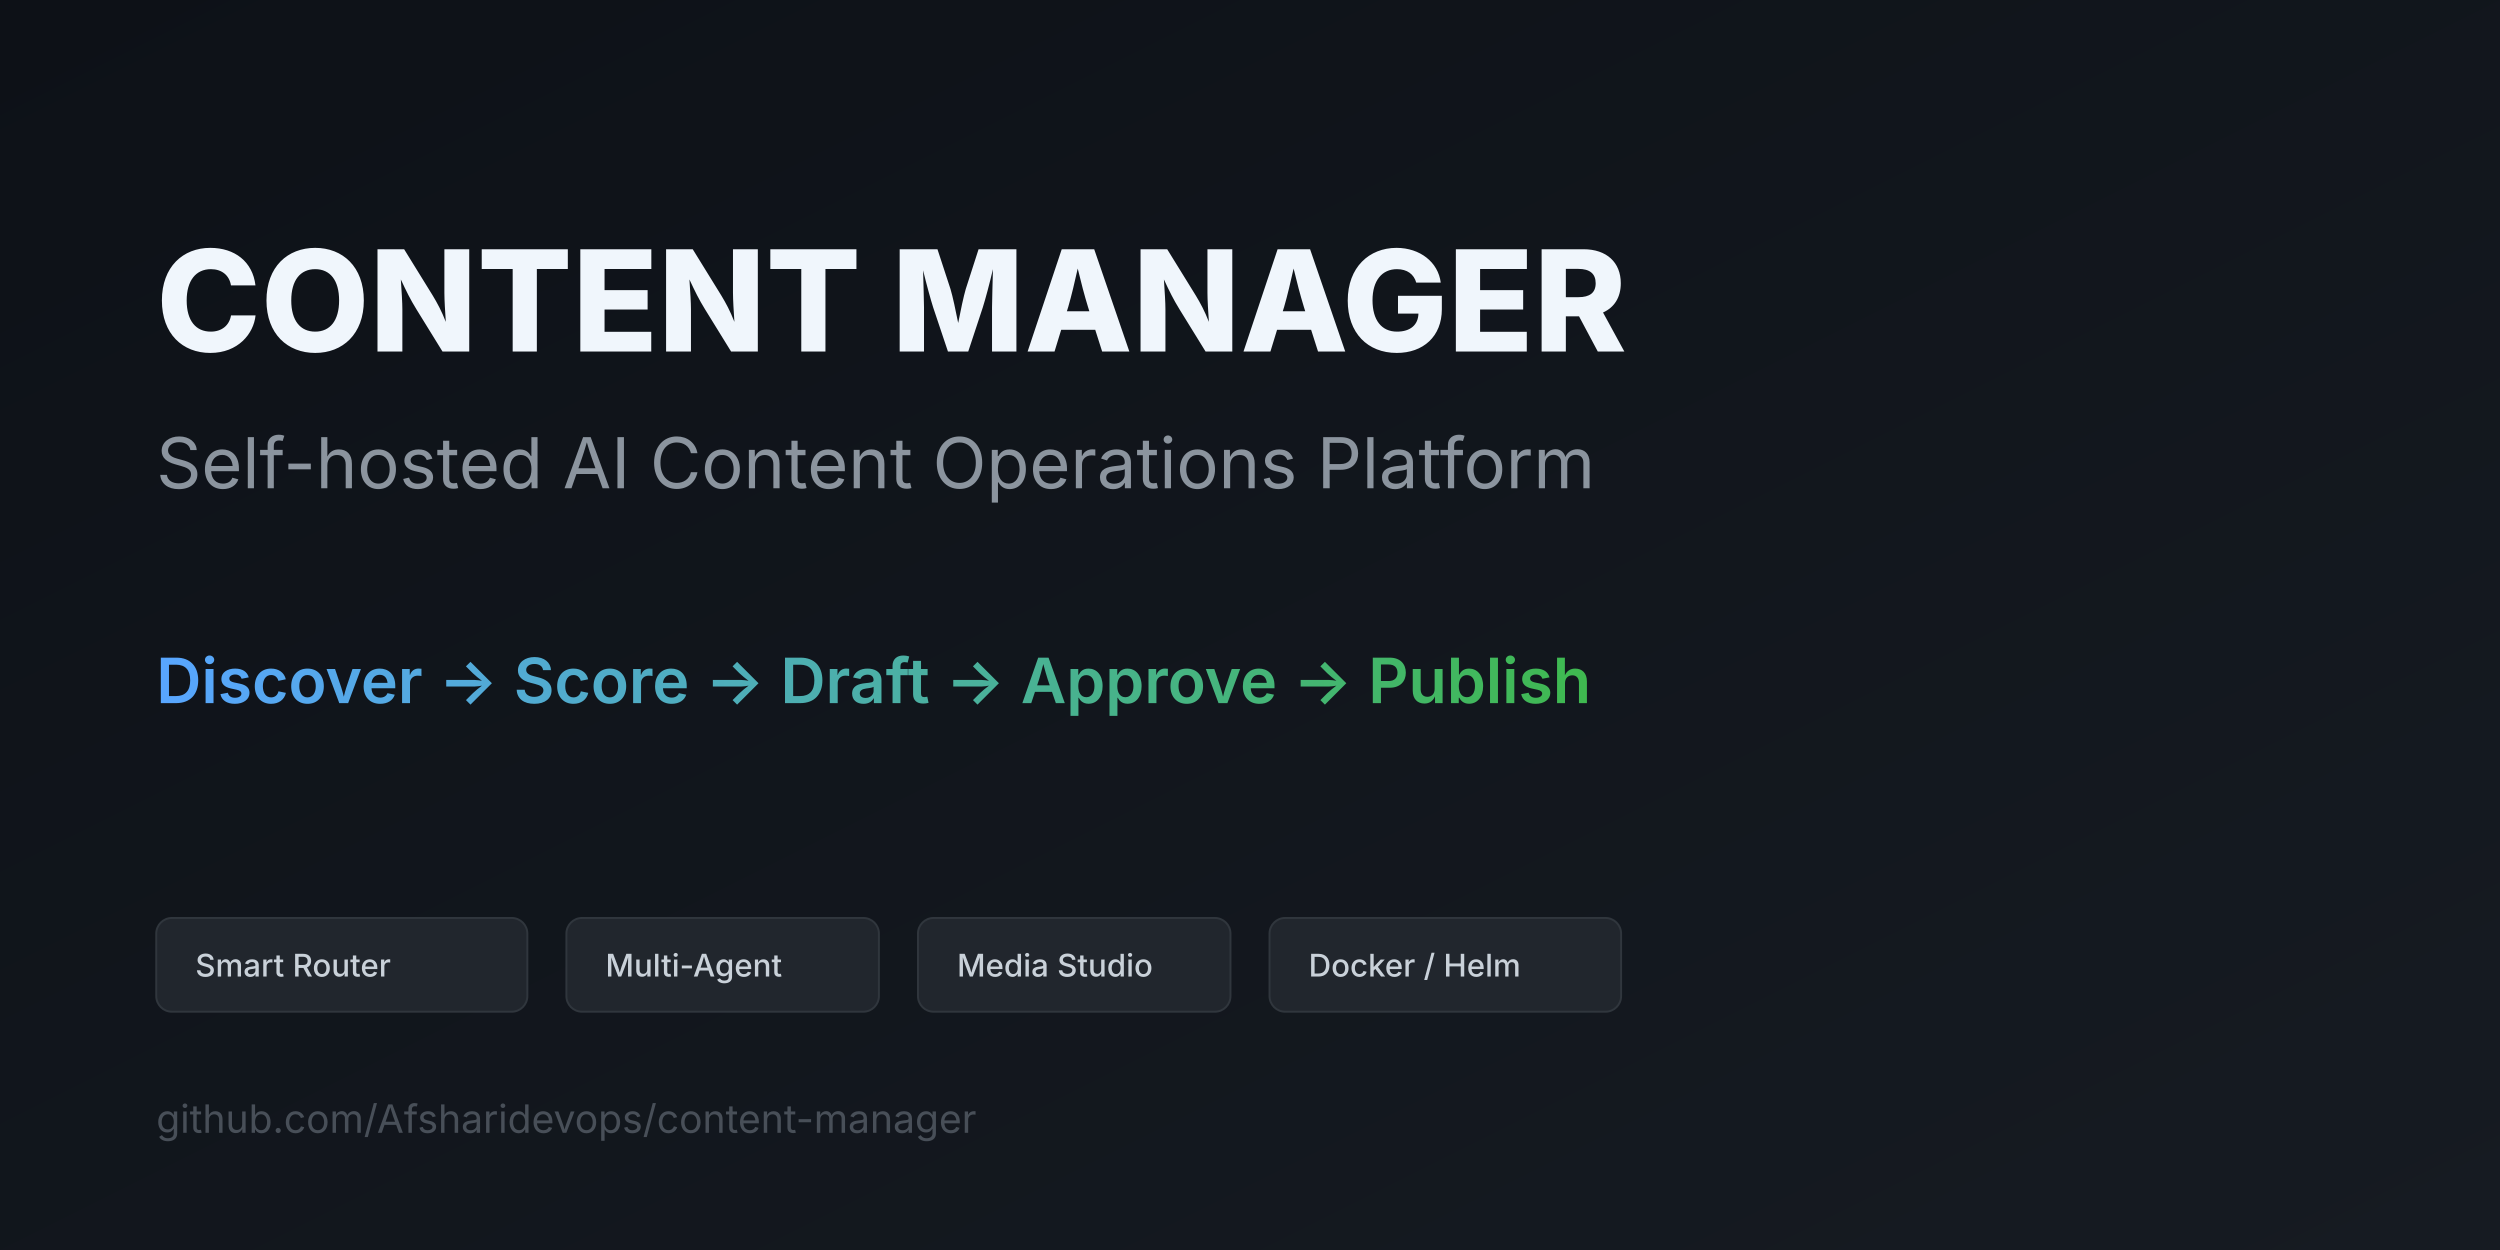
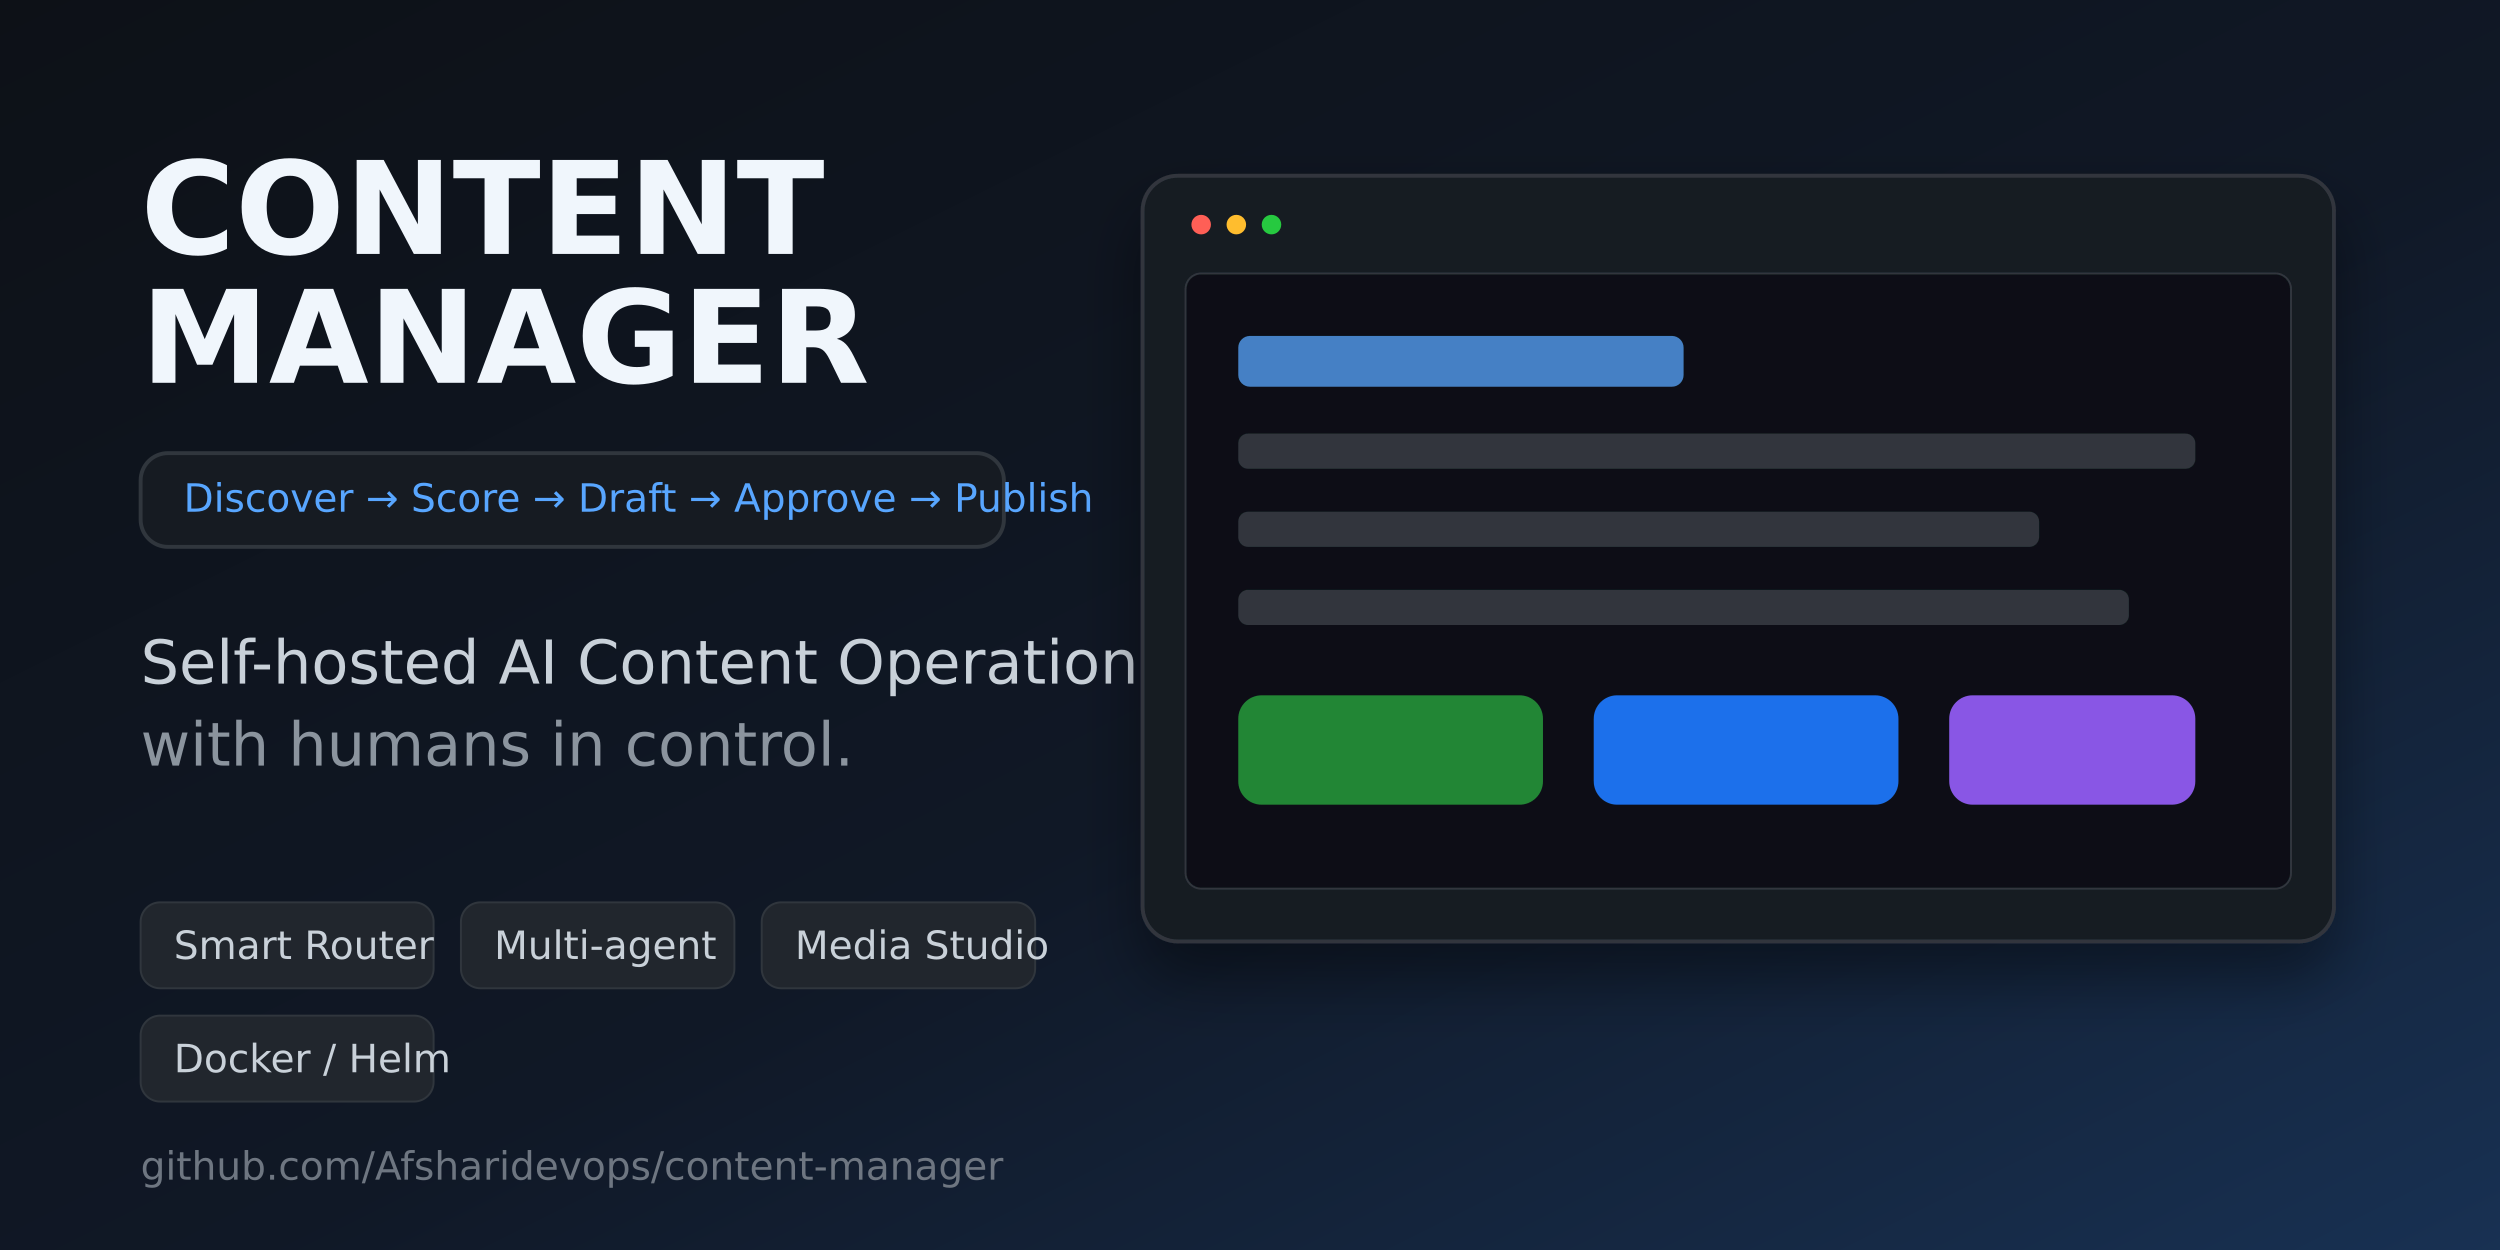
- <svg xmlns="http://www.w3.org/2000/svg" viewBox="0 0 1280 640" width="1280" height="640">
+ <svg xmlns="http://www.w3.org/2000/svg" viewBox="0 0 1280 640" width="1280" height="640" role="img" aria-label="Content Manager social preview">
  <defs>
    <linearGradient id="bg" x1="0" y1="0" x2="1" y2="1">
      <stop offset="0%" stop-color="#0d1117" />
-       <stop offset="100%" stop-color="#161b22" />
+       <stop offset="55%" stop-color="#101826" />
+       <stop offset="100%" stop-color="#183153" />
    </linearGradient>
-     <linearGradient id="accent" x1="0" y1="0" x2="1" y2="0">
-       <stop offset="0%" stop-color="#58a6ff" />
-       <stop offset="100%" stop-color="#3fb950" />
-     </linearGradient>
+     <filter id="shadow" x="-20%" y="-20%" width="140%" height="140%">
+       <feDropShadow dx="0" dy="18" stdDeviation="16" flood-color="#000" flood-opacity="0.42" />
+     </filter>
  </defs>
  <rect width="1280" height="640" fill="url(#bg)" />
-   <text x="80" y="180" font-family="system-ui,-apple-system,sans-serif" font-size="72" font-weight="800" fill="#f0f6fc">
-     CONTENT MANAGER
-   </text>
-   <text x="80" y="250" font-family="system-ui,-apple-system,sans-serif" font-size="36" font-weight="400" fill="#8b949e">
-     Self-hosted AI Content Operations Platform
-   </text>
-   <text x="80" y="360" font-family="system-ui,-apple-system,sans-serif" font-size="32" font-weight="600" fill="url(#accent)">
-     Discover → Score → Draft → Approve → Publish
-   </text>
-   <g transform="translate(80, 470)">
-     <rect x="0" y="0" rx="8" width="190" height="48" fill="#21262d" stroke="#30363d" stroke-width="1" />
-     <text x="20" y="30" font-family="system-ui,-apple-system,sans-serif" font-size="16" font-weight="500" fill="#c9d1d9">Smart Router</text>
+   <text x="72" y="130" font-family="DejaVu Sans, system-ui, -apple-system, sans-serif" font-size="66" font-weight="800" fill="#f0f6fc">CONTENT</text>
+   <text x="72" y="196" font-family="DejaVu Sans, system-ui, -apple-system, sans-serif" font-size="66" font-weight="800" fill="#f0f6fc">MANAGER</text>
+   <rect x="72" y="232" rx="14" width="442" height="48" fill="#161b22" stroke="#30363d" stroke-width="2" />
+   <text x="94" y="262" font-family="DejaVu Sans, system-ui, -apple-system, sans-serif" font-size="20" fill="#58a6ff">Discover → Score → Draft → Approve → Publish</text>
+   <text x="72" y="350" font-family="DejaVu Sans, system-ui, -apple-system, sans-serif" font-size="31" fill="#c9d1d9">Self-hosted AI Content Operations</text>
+   <text x="72" y="392" font-family="DejaVu Sans, system-ui, -apple-system, sans-serif" font-size="31" fill="#8b949e">with humans in control.</text>
+   <g font-family="DejaVu Sans, system-ui, -apple-system, sans-serif" font-size="20" fill="#c9d1d9">
+     <rect x="72" y="462" rx="10" width="150" height="44" fill="#21262d" stroke="#30363d" />
+     <text x="89" y="491">Smart Router</text>
+     <rect x="236" y="462" rx="10" width="140" height="44" fill="#21262d" stroke="#30363d" />
+     <text x="253" y="491">Multi-agent</text>
+     <rect x="390" y="462" rx="10" width="140" height="44" fill="#21262d" stroke="#30363d" />
+     <text x="407" y="491">Media Studio</text>
+     <rect x="72" y="520" rx="10" width="150" height="44" fill="#21262d" stroke="#30363d" />
+     <text x="89" y="549">Docker / Helm</text>
  </g>
-   <g transform="translate(290, 470)">
-     <rect x="0" y="0" rx="8" width="160" height="48" fill="#21262d" stroke="#30363d" stroke-width="1" />
-     <text x="20" y="30" font-family="system-ui,-apple-system,sans-serif" font-size="16" font-weight="500" fill="#c9d1d9">Multi-Agent</text>
+   <text x="72" y="604" font-family="DejaVu Sans, system-ui, -apple-system, sans-serif" font-size="20" fill="#6e7681">github.com/Afsharidevops/content-manager</text>
+   <g filter="url(#shadow)">
+     <rect x="585" y="90" width="610" height="392" rx="18" fill="#161b22" stroke="#30363d" stroke-width="2" />
+     <circle cx="615" cy="115" r="5" fill="#ff5f56" />
+     <circle cx="633" cy="115" r="5" fill="#ffbd2e" />
+     <circle cx="651" cy="115" r="5" fill="#27c93f" />
+     <rect x="607" y="140" width="566" height="315" rx="8" fill="#0d1117" stroke="#30363d" />
+     <rect x="634" y="172" width="228" height="26" rx="6" fill="#58a6ff" opacity="0.75" />
+     <rect x="634" y="222" width="490" height="18" rx="5" fill="#30363d" />
+     <rect x="634" y="262" width="410" height="18" rx="5" fill="#30363d" />
+     <rect x="634" y="302" width="456" height="18" rx="5" fill="#30363d" />
+     <rect x="634" y="356" width="156" height="56" rx="12" fill="#238636" />
+     <rect x="816" y="356" width="156" height="56" rx="12" fill="#1f6feb" />
+     <rect x="998" y="356" width="126" height="56" rx="12" fill="#8957e5" />
  </g>
-   <g transform="translate(470, 470)">
-     <rect x="0" y="0" rx="8" width="160" height="48" fill="#21262d" stroke="#30363d" stroke-width="1" />
-     <text x="20" y="30" font-family="system-ui,-apple-system,sans-serif" font-size="16" font-weight="500" fill="#c9d1d9">Media Studio</text>
-   </g>
-   <g transform="translate(650, 470)">
-     <rect x="0" y="0" rx="8" width="180" height="48" fill="#21262d" stroke="#30363d" stroke-width="1" />
-     <text x="20" y="30" font-family="system-ui,-apple-system,sans-serif" font-size="16" font-weight="500" fill="#c9d1d9">Docker / Helm</text>
-   </g>
-   <text x="80" y="580" font-family="system-ui,-apple-system,sans-serif" font-size="20" fill="#484f58">
-     github.com/Afsharidevops/content-manager
-   </text>
</svg>
